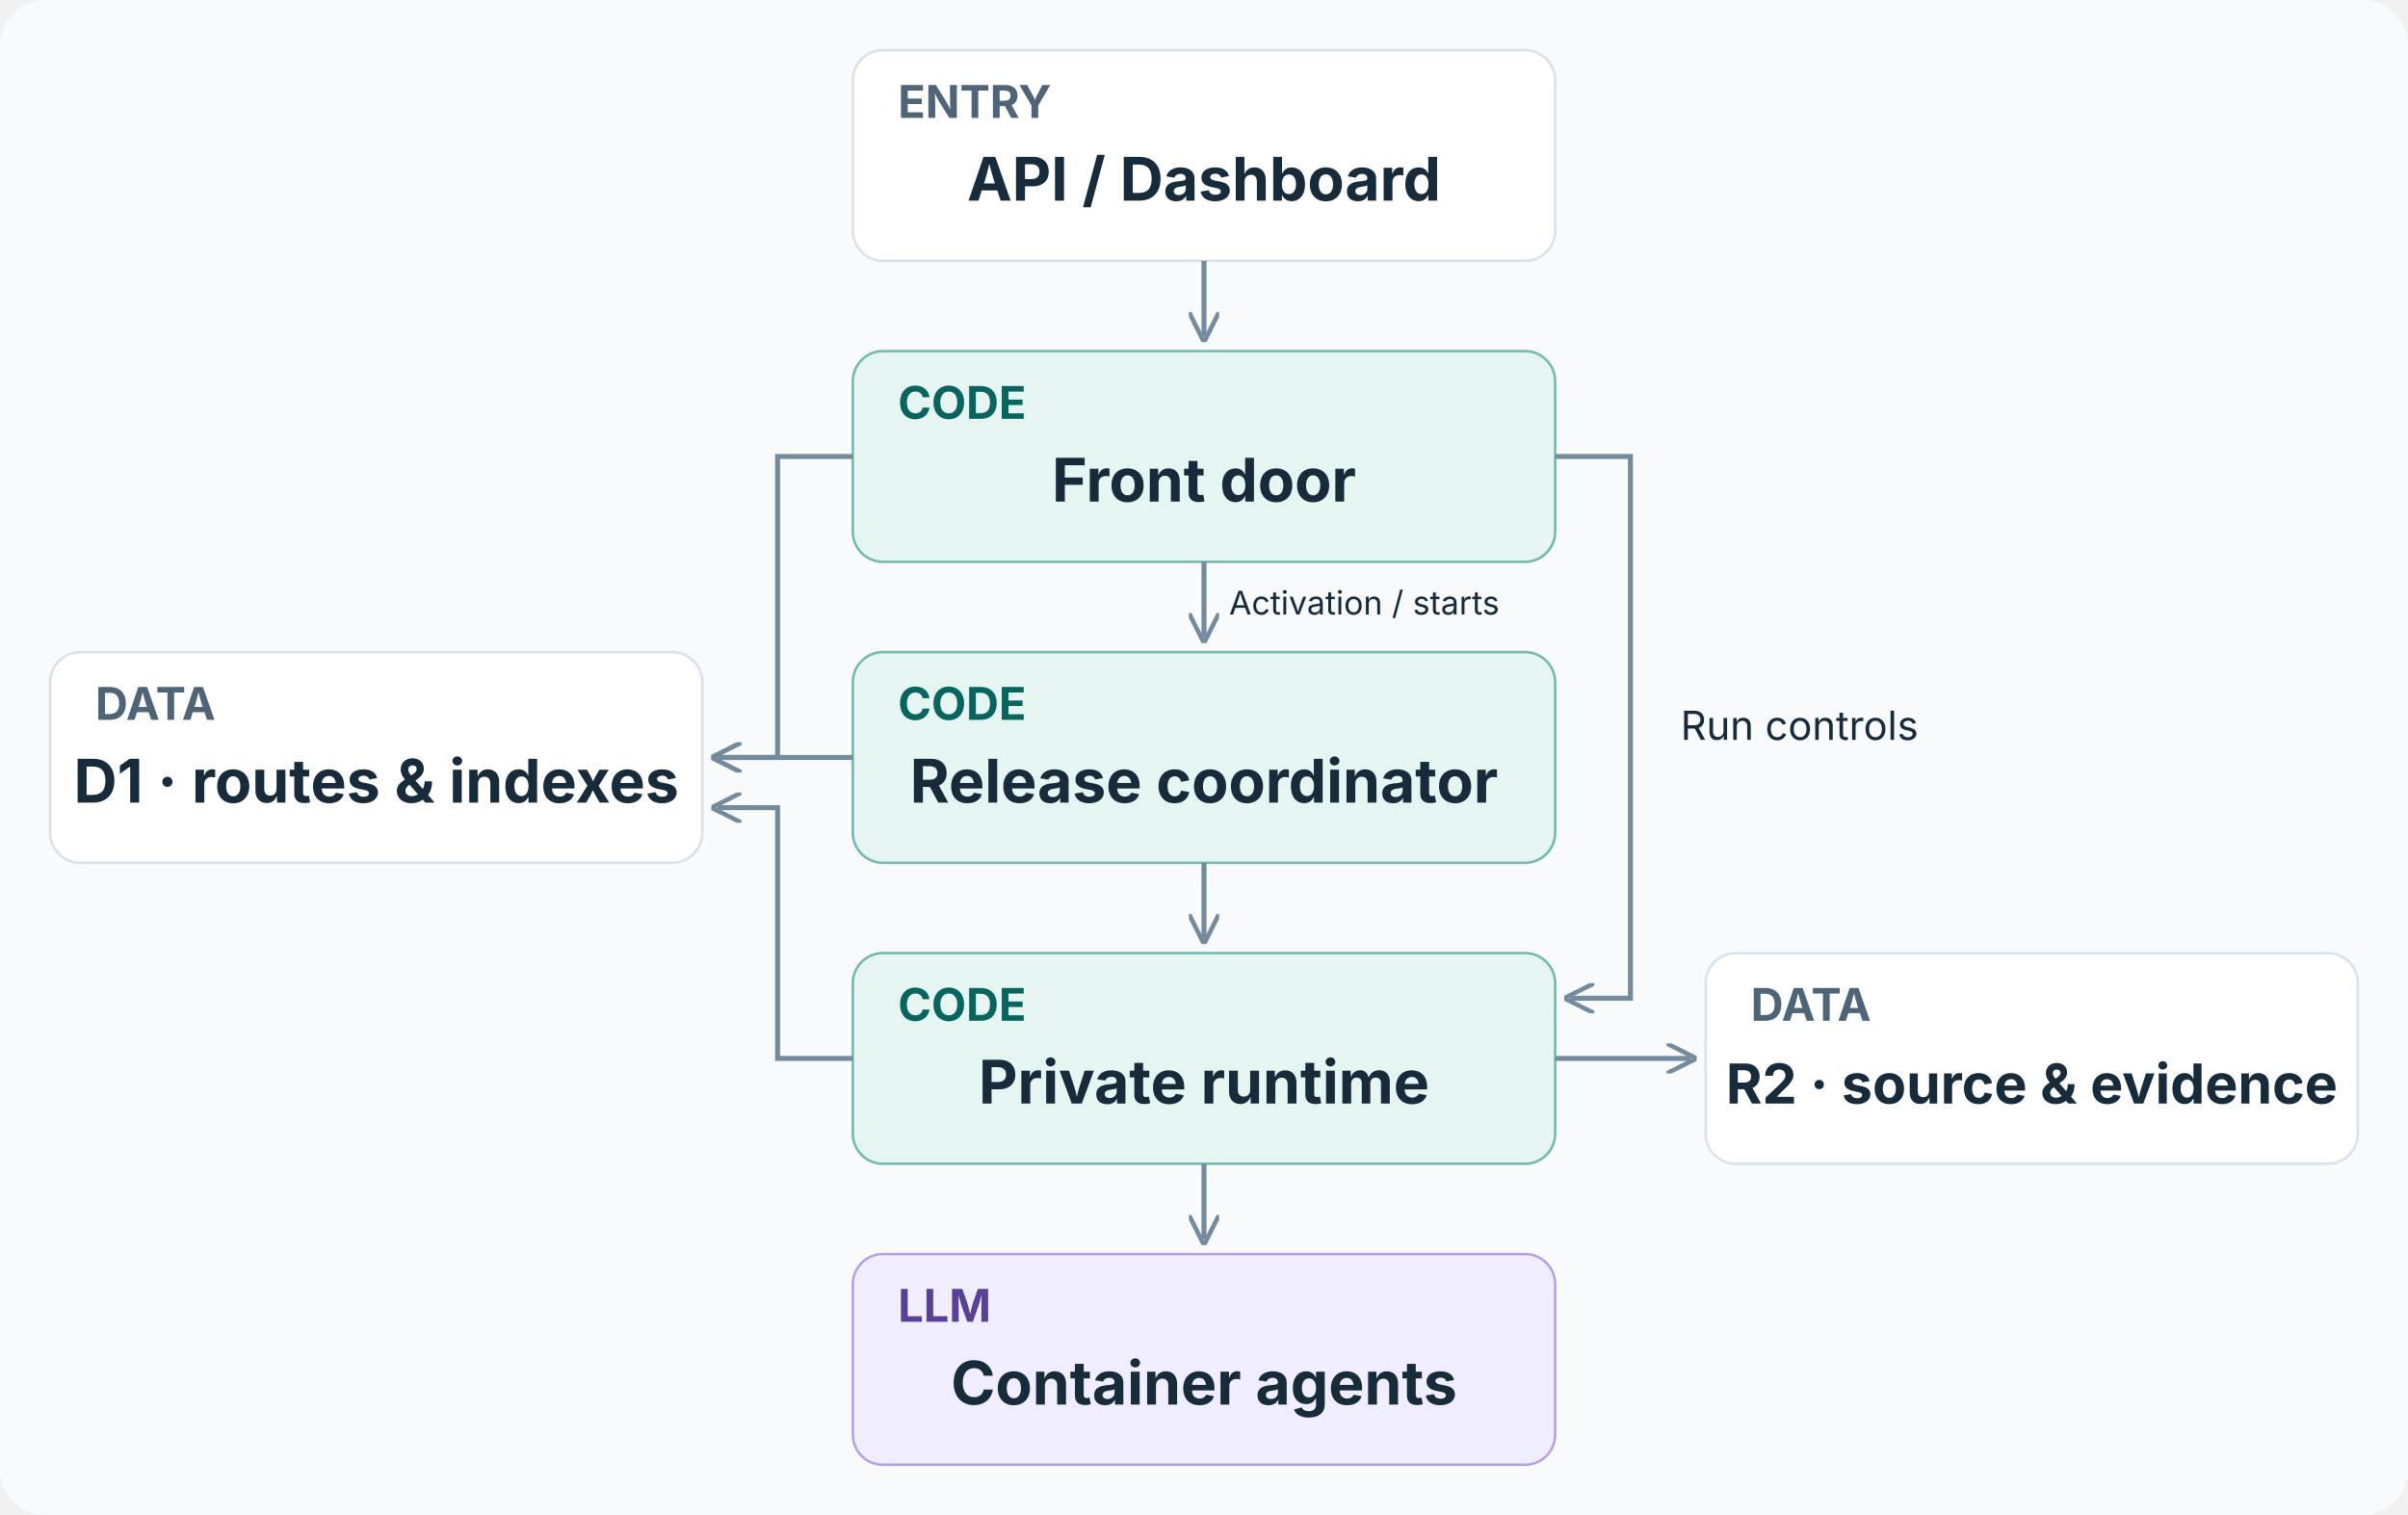
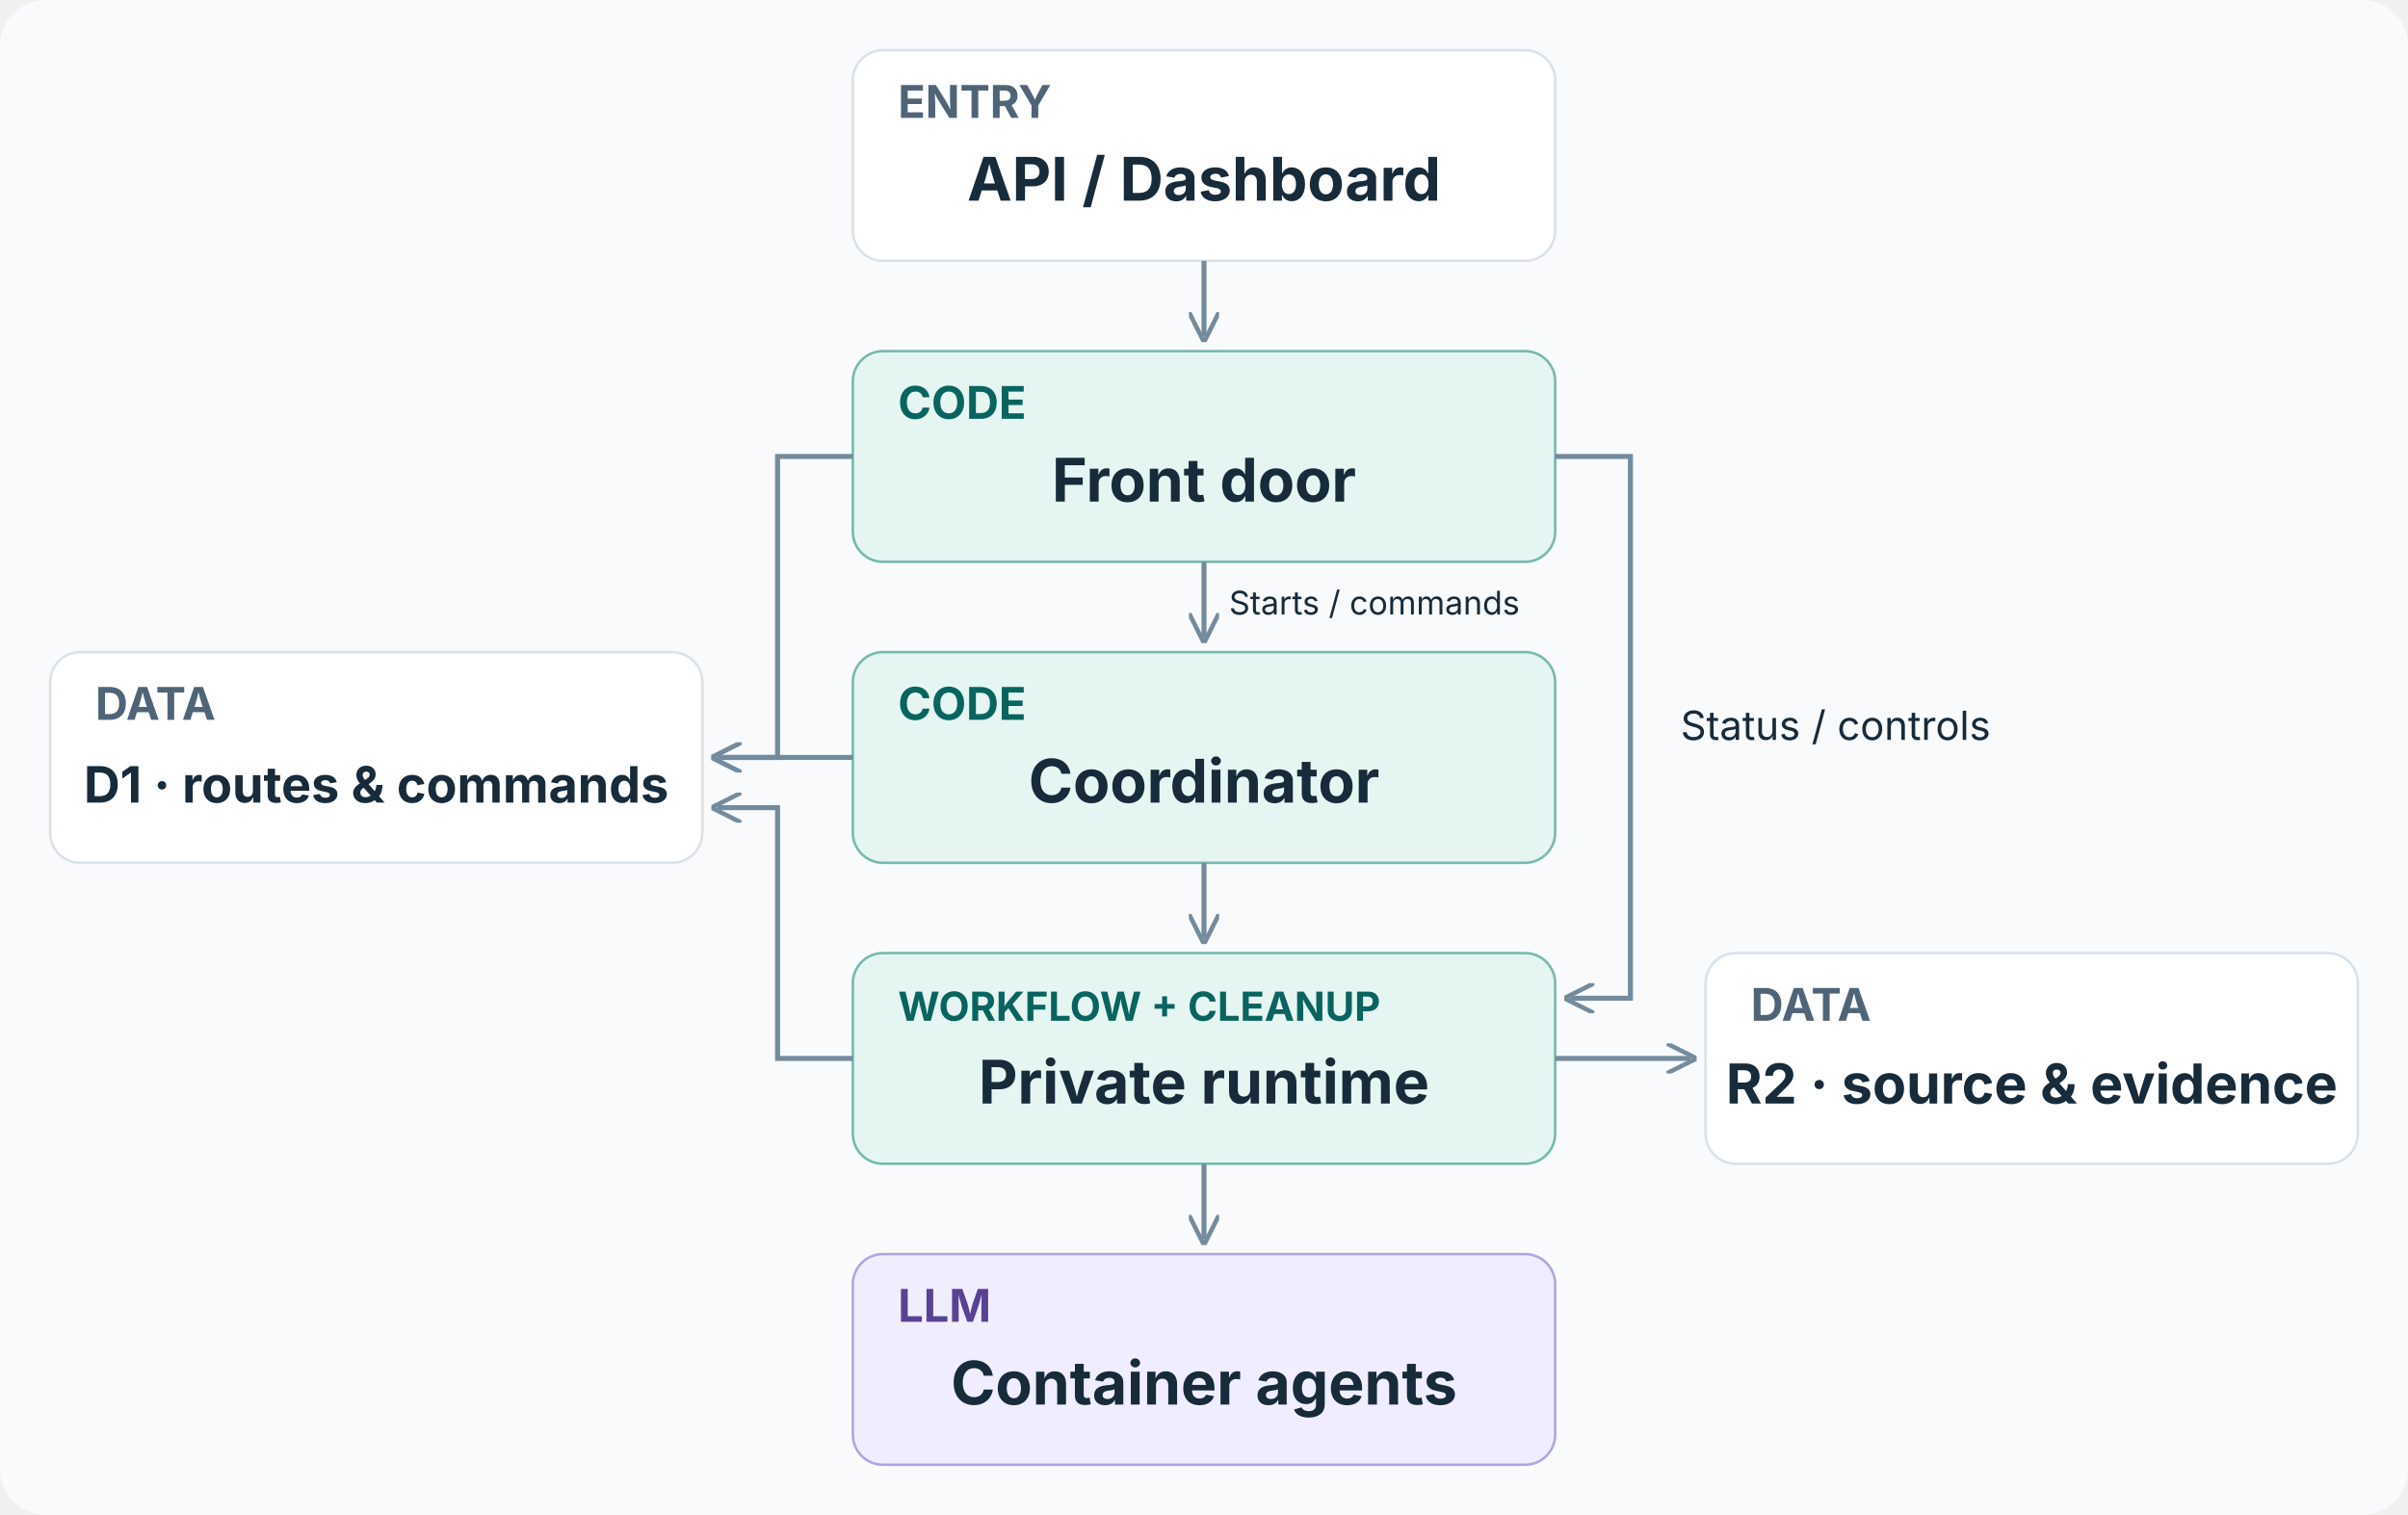
<svg xmlns="http://www.w3.org/2000/svg" width="960" height="604" viewBox="0 0 960 604" role="img" aria-labelledby="title desc">
  <style>text{font-family:ui-sans-serif,system-ui,-apple-system,BlinkMacSystemFont,"Segoe UI",sans-serif;fill:#172b3a}.title{font-size:24px;font-weight:650}.tag{font-size:18px;font-weight:650}.line{fill:none;stroke:#738b9d;stroke-width:2;marker-end:url(#arrow)}</style>
  <defs>
    <marker id="arrow" viewBox="0 0 10 10" refX="8" refY="5" markerWidth="6" markerHeight="6" orient="auto-start-reverse">
      <path d="M0 0L10 5L0 10" fill="none" stroke="#738b9d" stroke-width="1.5" />
    </marker>
  </defs>
  <rect width="960" height="604" rx="18" fill="#f8fafc" />
  <rect x="340" y="20" width="280" height="84" rx="12" fill="#ffffff" stroke="#d9e2e9" />
  <text x="358" y="47" class="tag" style="fill:#506478">ENTRY</text>
  <text x="480.0" y="80" class="title" text-anchor="middle">API / Dashboard</text>
  <rect x="340" y="140" width="280" height="84" rx="12" fill="#e5f5f2" stroke="#75b9ae" />
  <text x="358" y="167" class="tag" style="fill:#08645f">CODE</text>
  <text x="480.0" y="200" class="title" text-anchor="middle">Front door</text>
  <rect x="340" y="260" width="280" height="84" rx="12" fill="#e5f5f2" stroke="#75b9ae" />
  <text x="358" y="287" class="tag" style="fill:#08645f">CODE</text>
-   <text x="480.0" y="320" class="title" text-anchor="middle">Release coordinator</text>
+   <text x="480.0" y="320" class="title" text-anchor="middle">Coordinator</text>
  <rect x="340" y="380" width="280" height="84" rx="12" fill="#e5f5f2" stroke="#75b9ae" />
-   <text x="358" y="407" class="tag" style="fill:#08645f">CODE</text>
+   <text x="358" y="407" class="tag" style="fill:#08645f;font-size:16px">WORKFLOW + CLEANUP</text>
  <text x="480.0" y="440" class="title" text-anchor="middle">Private runtime</text>
  <rect x="340" y="500" width="280" height="84" rx="12" fill="#f0edff" stroke="#b5a2e2" />
  <text x="358" y="527" class="tag" style="fill:#594294">LLM</text>
  <text x="480.0" y="560" class="title" text-anchor="middle">Container agents</text>
  <rect x="20" y="260" width="260" height="84" rx="12" fill="#ffffff" stroke="#d9e2e9" />
  <text x="38" y="287" class="tag" style="fill:#506478">DATA</text>
-   <text x="150.0" y="320" class="title" text-anchor="middle">D1 · routes &amp; indexes</text>
+   <text x="150.0" y="320" class="title" text-anchor="middle" style="font-size:20px">D1 · routes &amp; commands</text>
  <rect x="680" y="380" width="260" height="84" rx="12" fill="#ffffff" stroke="#d9e2e9" />
  <text x="698" y="407" class="tag" style="fill:#506478">DATA</text>
  <text x="810.0" y="440" class="title" style="font-size:22px" text-anchor="middle">R2 · source &amp; evidence</text>
  <path d="M480 104V134" class="line" />
  <path d="M480 224V254" class="line" />
-   <text x="490" y="245" style="font-size:13px">Activation / starts</text>
+   <text x="490" y="245" style="font-size:13px">Starts / commands</text>
  <path d="M620 182H650V398H626" class="line" />
-   <text x="670" y="295" style="font-size:16px">Run controls</text>
+   <text x="670" y="295" style="font-size:16px">Status / controls</text>
  <path d="M480 344V374" class="line" />
  <path d="M480 464V494" class="line" />
  <path d="M340 182H310V302H286" class="line" />
  <path d="M340 422H310V322H286" class="line" />
  <path d="M340 302H286" class="line" />
  <path d="M620 422H674" class="line" />
</svg>
